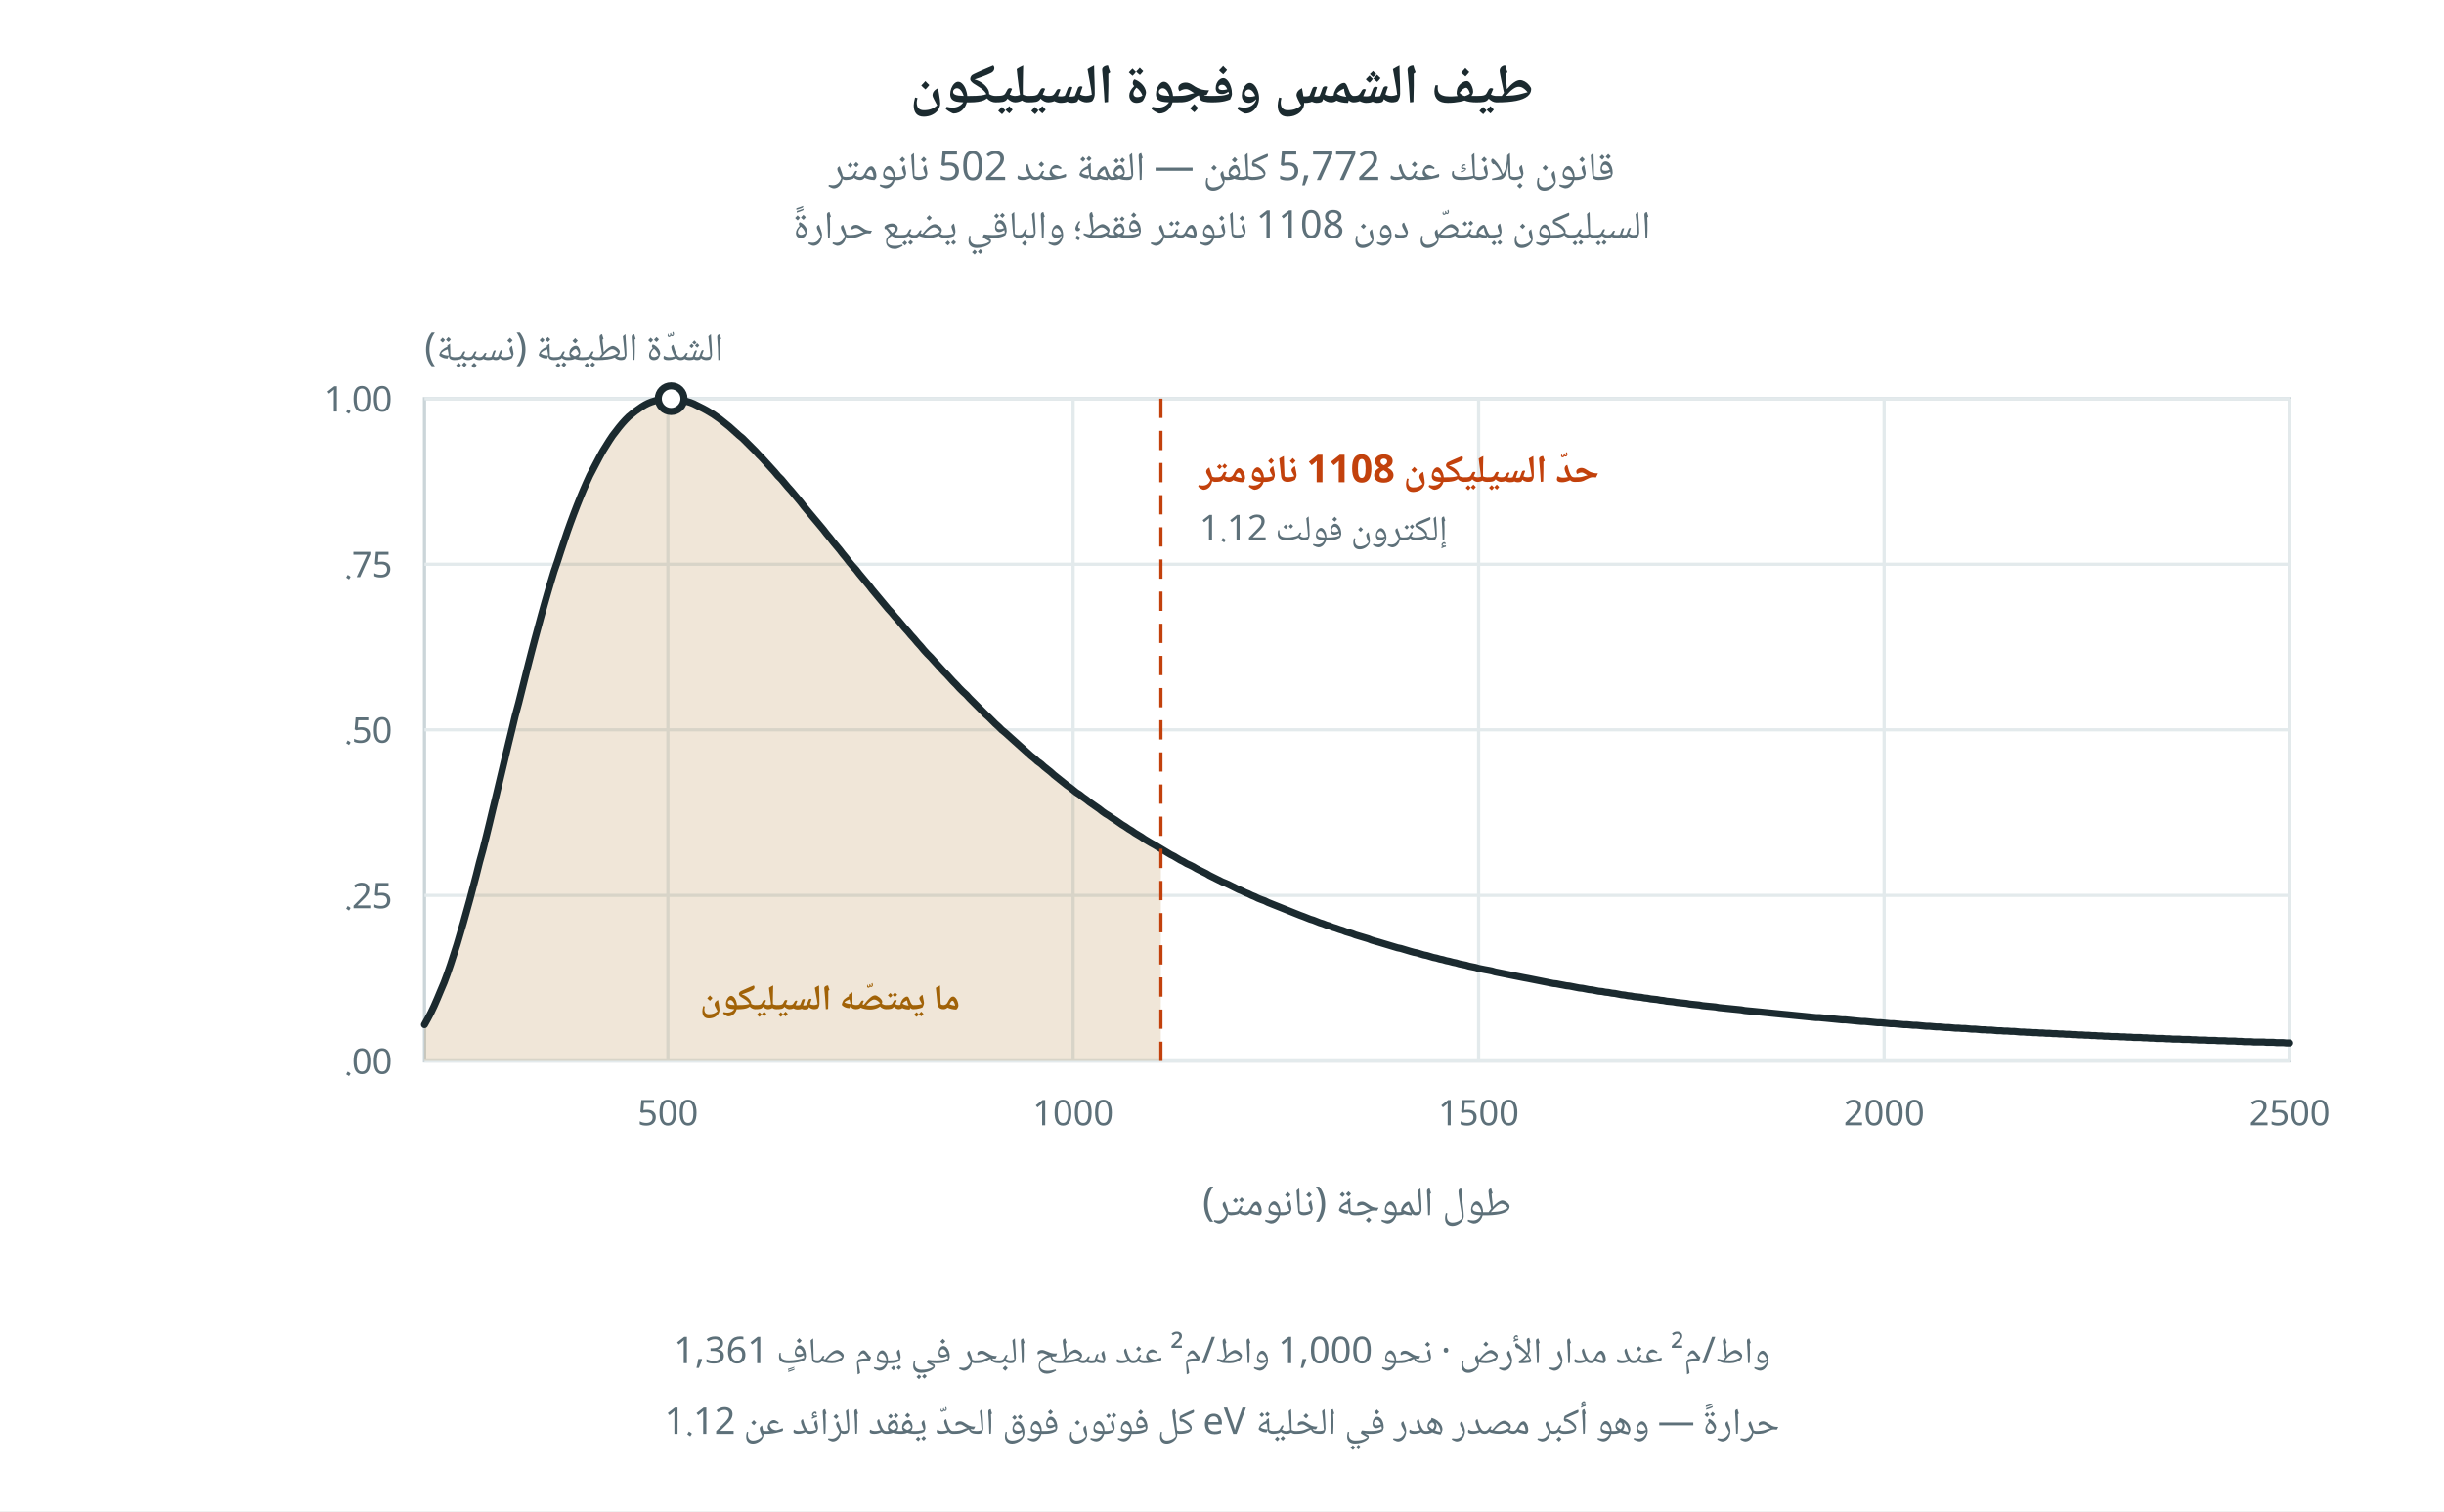
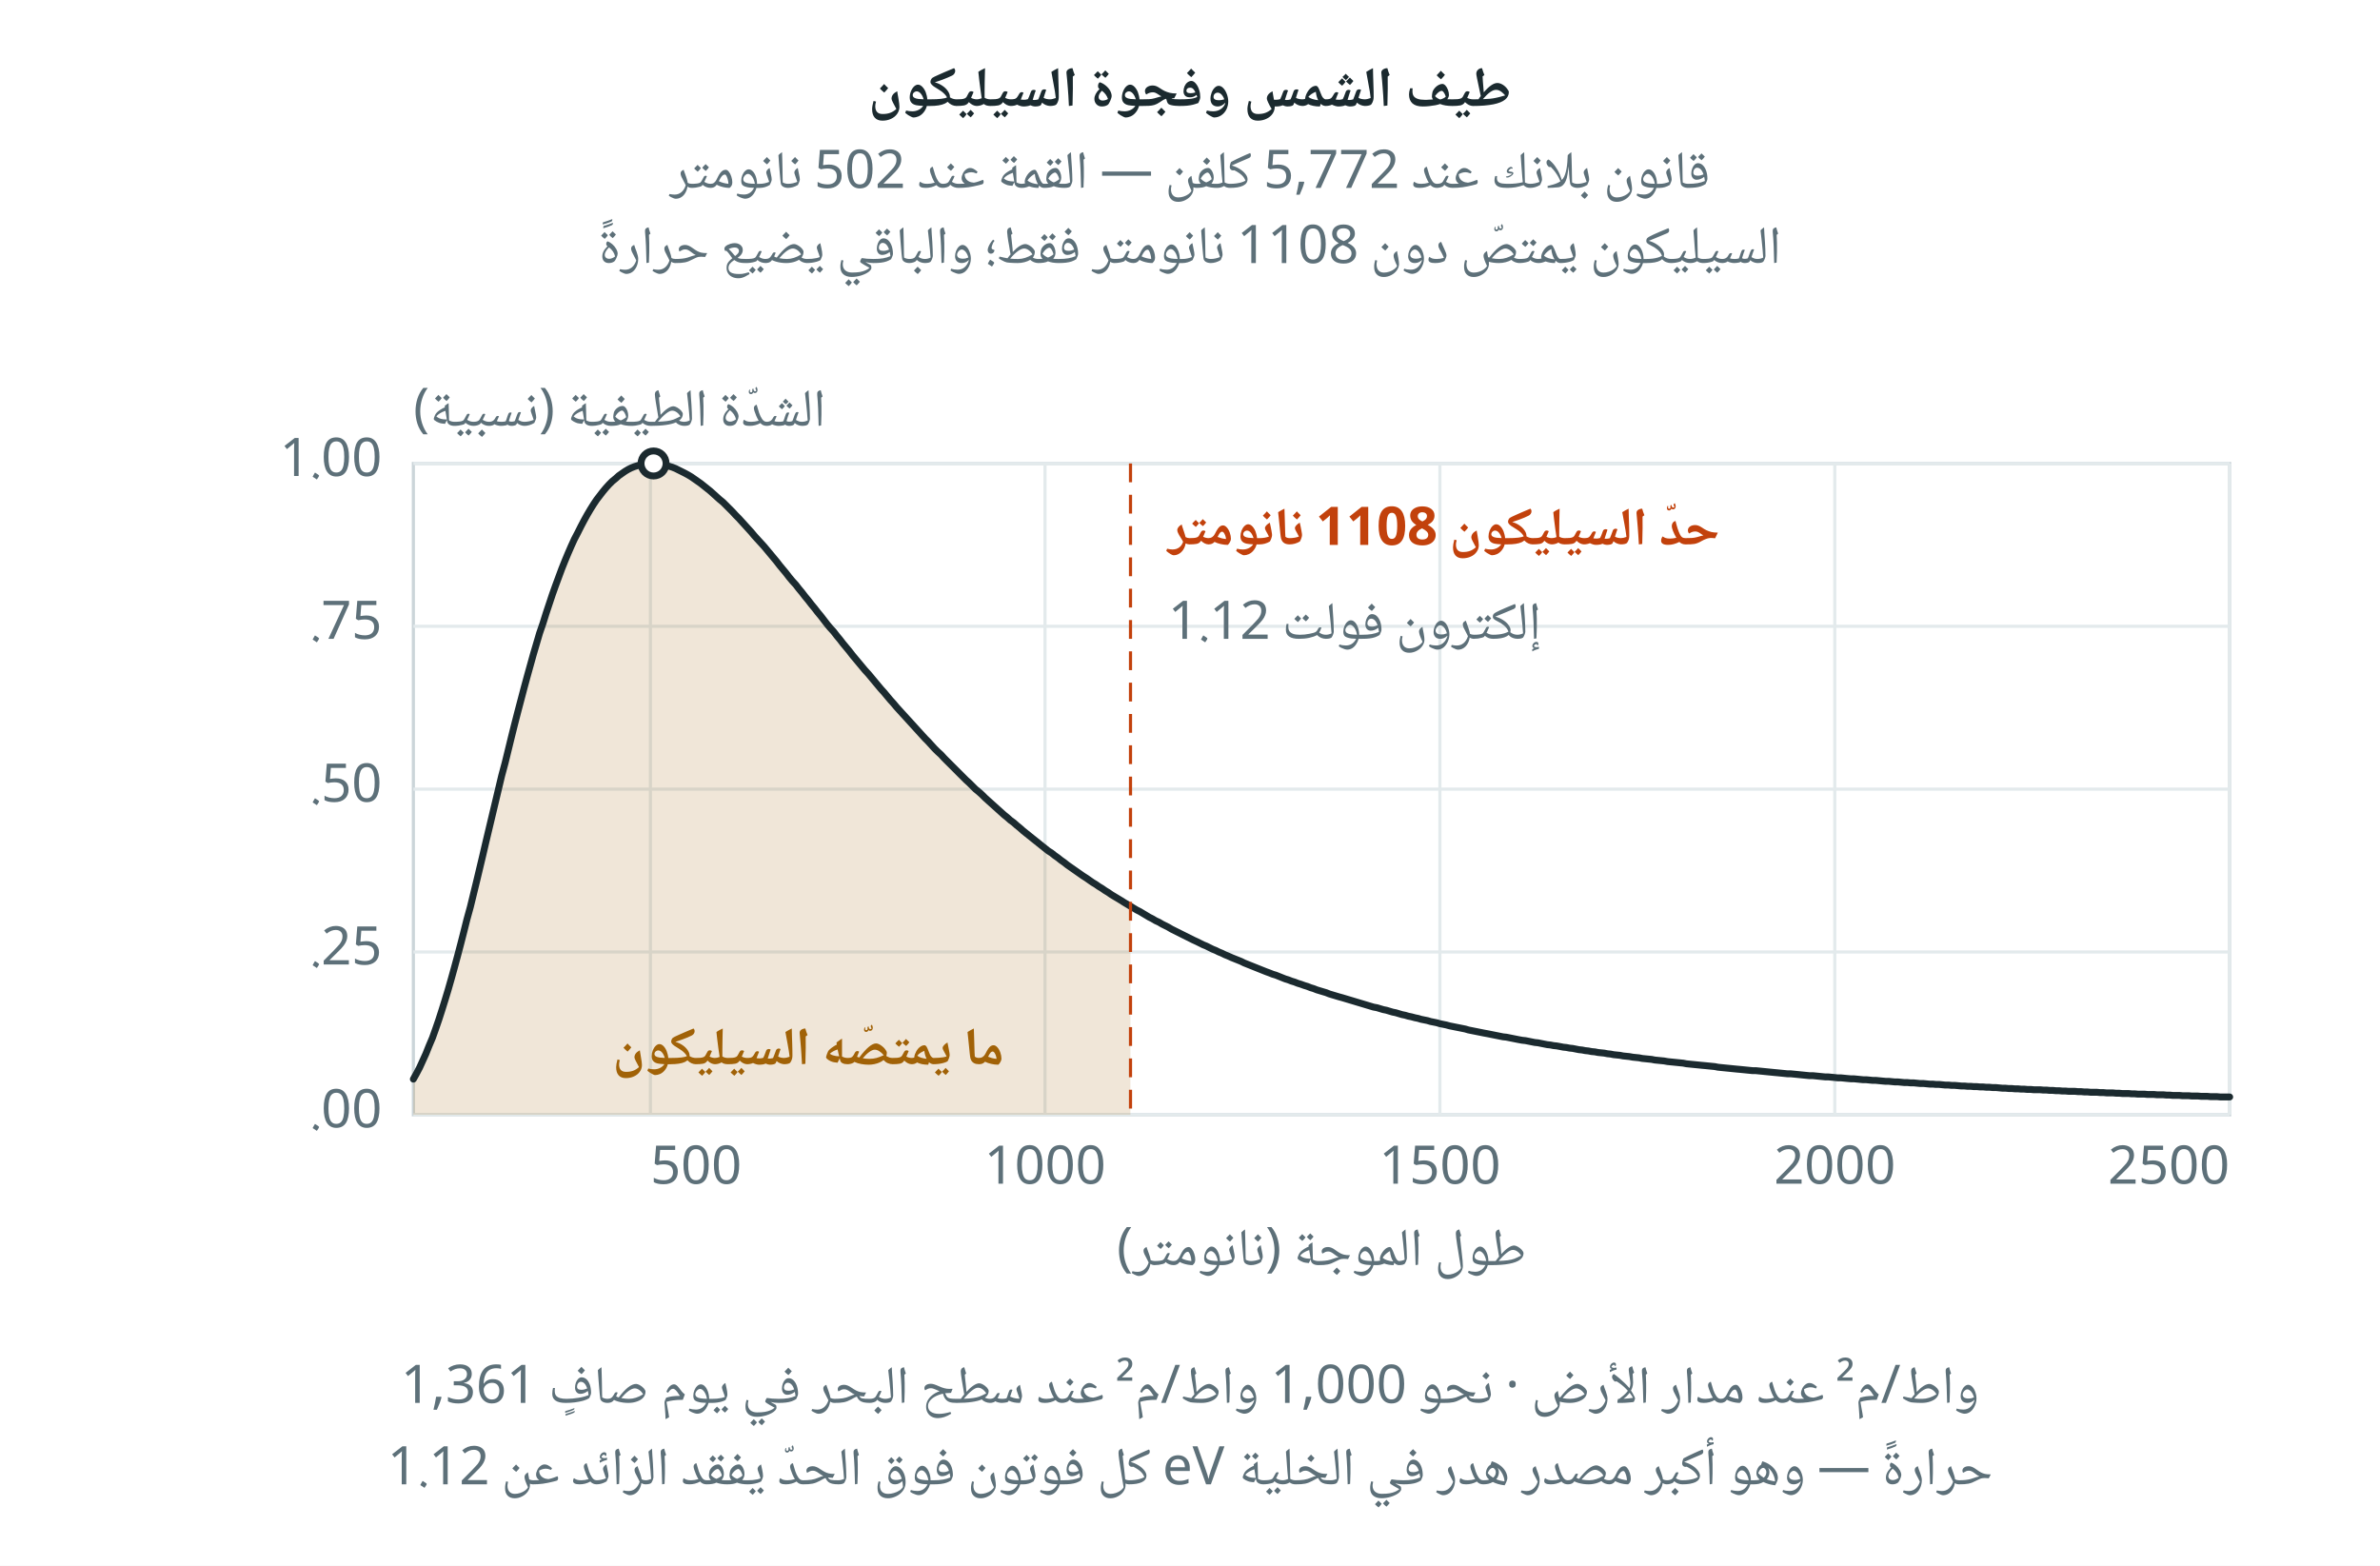
- <svg xmlns="http://www.w3.org/2000/svg" width="760" height="470" viewBox="0 0 760 470" role="img" aria-labelledby="t">
-   <rect width="760" height="470" fill="#ffffff" />
+ <svg xmlns="http://www.w3.org/2000/svg" width="760" height="500" viewBox="0 0 760 500" role="img" aria-labelledby="t">
+   <rect width="760" height="500" fill="#ffffff" />
  <g font-family="'Segoe UI', 'Noto Naskh Arabic', system-ui, sans-serif">
-     <text x="380" y="32" font-size="17" font-weight="700" fill="#1b2a2f" text-anchor="middle">طيف الشمس وفجوة السيليكون</text>
-     <text x="380" y="56" font-size="12.5" fill="#5d7079" text-anchor="middle">قانون بلانك عند 5,772 كلفن — القمة عند 502 نانومتر</text>
-     <text x="380" y="74" font-size="12" fill="#5d7079" text-anchor="middle">السيليكون يمتصّ دون 1108 نانومتر فقط؛ والباقي يضيع حرارةً</text>
-     <rect x="132" y="124" width="580" height="206" fill="#ffffff" stroke="#cbd5d9" stroke-width="1" />
-     <line x1="132.0" y1="330.0" x2="712.0" y2="330.0" stroke="#e3eaec" stroke-width="1" />
-     <text x="122.0" y="334.0" font-size="11" font-weight="400" fill="#5d7079" text-anchor="end">.00</text>
-     <line x1="132.0" y1="278.5" x2="712.0" y2="278.5" stroke="#e3eaec" stroke-width="1" />
-     <text x="122.0" y="282.5" font-size="11" font-weight="400" fill="#5d7079" text-anchor="end">.25</text>
-     <line x1="132.0" y1="227.0" x2="712.0" y2="227.0" stroke="#e3eaec" stroke-width="1" />
-     <text x="122.0" y="231.0" font-size="11" font-weight="400" fill="#5d7079" text-anchor="end">.50</text>
-     <line x1="132.0" y1="175.5" x2="712.0" y2="175.5" stroke="#e3eaec" stroke-width="1" />
-     <text x="122.0" y="179.5" font-size="11" font-weight="400" fill="#5d7079" text-anchor="end">.75</text>
-     <line x1="132.0" y1="124.0" x2="712.0" y2="124.0" stroke="#e3eaec" stroke-width="1" />
-     <text x="122.0" y="128.0" font-size="11" font-weight="400" fill="#5d7079" text-anchor="end">1.00</text>
-     <line x1="207.7" y1="124.0" x2="207.7" y2="330.0" stroke="#e3eaec" stroke-width="1" />
-     <text x="207.7" y="350.0" font-size="11" font-weight="400" fill="#5d7079" text-anchor="middle">500</text>
-     <line x1="333.7" y1="124.0" x2="333.7" y2="330.0" stroke="#e3eaec" stroke-width="1" />
-     <text x="333.7" y="350.0" font-size="11" font-weight="400" fill="#5d7079" text-anchor="middle">1000</text>
-     <line x1="459.8" y1="124.0" x2="459.8" y2="330.0" stroke="#e3eaec" stroke-width="1" />
-     <text x="459.8" y="350.0" font-size="11" font-weight="400" fill="#5d7079" text-anchor="middle">1500</text>
-     <line x1="585.9" y1="124.0" x2="585.9" y2="330.0" stroke="#e3eaec" stroke-width="1" />
-     <text x="585.9" y="350.0" font-size="11" font-weight="400" fill="#5d7079" text-anchor="middle">2000</text>
-     <line x1="712.0" y1="124.0" x2="712.0" y2="330.0" stroke="#e3eaec" stroke-width="1" />
-     <text x="712.0" y="350.0" font-size="11" font-weight="400" fill="#5d7079" text-anchor="middle">2500</text>
-     <text x="132.0" y="112.0" font-size="12" font-weight="400" fill="#5d7079" text-anchor="start">الشدّة الطيفية (نسبية)</text>
-     <text x="422.0" y="378.0" font-size="12.5" font-weight="400" fill="#5d7079" text-anchor="middle">طول الموجة (نانومتر)</text>
-     <path d="M 132 330 L 132.0 318.7 L 133.0 316.9 L 134.0 315.0 L 135.0 312.9 L 136.0 310.6 L 137.0 308.2 L 138.1 305.6 L 139.1 302.9 L 140.1 300.0 L 141.1 296.9 L 142.1 293.8 L 143.1 290.4 L 144.1 287.0 L 145.1 283.4 L 146.1 279.8 L 147.1 276.0 L 148.1 272.2 L 149.1 268.2 L 150.2 264.2 L 151.2 260.2 L 152.2 256.1 L 153.2 251.9 L 154.2 247.8 L 155.2 243.6 L 156.2 239.4 L 157.2 235.2 L 158.2 231.0 L 159.2 226.9 L 160.2 222.7 L 161.3 218.6 L 162.3 214.6 L 163.3 210.6 L 164.3 206.6 L 165.3 202.7 L 166.3 198.9 L 167.3 195.2 L 168.3 191.5 L 169.3 187.9 L 170.3 184.4 L 171.3 181.0 L 172.3 177.7 L 173.4 174.5 L 174.4 171.4 L 175.4 168.4 L 176.4 165.4 L 177.4 162.6 L 178.4 159.9 L 179.4 157.3 L 180.4 154.8 L 181.4 152.4 L 182.4 150.1 L 183.4 147.9 L 184.5 145.8 L 185.5 143.9 L 186.5 142.0 L 187.5 140.2 L 188.5 138.6 L 189.5 137.0 L 190.5 135.5 L 191.5 134.2 L 192.5 132.9 L 193.5 131.7 L 194.5 130.6 L 195.5 129.6 L 196.6 128.7 L 197.6 127.9 L 198.6 127.2 L 199.6 126.5 L 200.6 125.9 L 201.6 125.4 L 202.6 125.0 L 203.6 124.7 L 204.6 124.4 L 205.6 124.2 L 206.6 124.1 L 207.7 124.0 L 208.7 124.0 L 209.7 124.1 L 210.7 124.2 L 211.7 124.4 L 212.7 124.6 L 213.7 124.9 L 214.7 125.2 L 215.7 125.6 L 216.7 126.1 L 217.7 126.6 L 218.7 127.1 L 219.8 127.7 L 220.8 128.3 L 221.8 128.9 L 222.8 129.6 L 223.8 130.3 L 224.8 131.1 L 225.8 131.9 L 226.8 132.7 L 227.8 133.6 L 228.8 134.5 L 229.8 135.4 L 230.9 136.3 L 231.9 137.3 L 232.9 138.3 L 233.9 139.3 L 234.9 140.3 L 235.9 141.4 L 236.9 142.4 L 237.9 143.5 L 238.9 144.6 L 239.9 145.7 L 240.9 146.8 L 241.9 148.0 L 243.0 149.1 L 244.0 150.3 L 245.0 151.5 L 246.0 152.6 L 247.0 153.8 L 248.0 155.0 L 249.0 156.2 L 250.0 157.5 L 251.0 158.7 L 252.0 159.9 L 253.0 161.1 L 254.1 162.4 L 255.1 163.6 L 256.1 164.8 L 257.1 166.1 L 258.1 167.3 L 259.1 168.6 L 260.1 169.8 L 261.1 171.0 L 262.1 172.3 L 263.1 173.5 L 264.1 174.8 L 265.1 176.0 L 266.2 177.2 L 267.2 178.5 L 268.2 179.7 L 269.2 180.9 L 270.2 182.1 L 271.2 183.4 L 272.2 184.6 L 273.2 185.8 L 274.2 187.0 L 275.2 188.2 L 276.2 189.4 L 277.3 190.6 L 278.3 191.8 L 279.3 192.9 L 280.3 194.1 L 281.3 195.3 L 282.3 196.4 L 283.3 197.6 L 284.3 198.7 L 285.3 199.9 L 286.3 201.0 L 287.3 202.2 L 288.3 203.3 L 289.4 204.4 L 290.4 205.5 L 291.4 206.6 L 292.4 207.7 L 293.4 208.8 L 294.4 209.8 L 295.4 210.9 L 296.4 212.0 L 297.4 213.0 L 298.4 214.1 L 299.4 215.1 L 300.5 216.1 L 301.5 217.2 L 302.5 218.2 L 303.5 219.2 L 304.5 220.2 L 305.5 221.2 L 306.5 222.2 L 307.5 223.1 L 308.5 224.1 L 309.5 225.1 L 310.5 226.0 L 311.5 227.0 L 312.6 227.9 L 313.6 228.8 L 314.6 229.7 L 315.6 230.6 L 316.6 231.5 L 317.6 232.4 L 318.6 233.3 L 319.6 234.2 L 320.6 235.1 L 321.6 235.9 L 322.6 236.8 L 323.7 237.6 L 324.7 238.5 L 325.7 239.3 L 326.7 240.1 L 327.7 241.0 L 328.7 241.8 L 329.7 242.6 L 330.7 243.4 L 331.7 244.2 L 332.7 244.9 L 333.7 245.7 L 334.7 246.5 L 335.8 247.2 L 336.8 248.0 L 337.8 248.7 L 338.8 249.5 L 339.8 250.2 L 340.8 250.9 L 341.8 251.6 L 342.8 252.4 L 343.8 253.1 L 344.8 253.7 L 345.8 254.4 L 346.9 255.1 L 347.9 255.8 L 348.9 256.5 L 349.9 257.1 L 350.9 257.8 L 351.9 258.4 L 352.9 259.1 L 353.9 259.7 L 354.9 260.3 L 355.9 261.0 L 356.9 261.6 L 357.9 262.2 L 359.0 262.8 L 360.0 263.4 L 361.0 264.0 L 360.974 330 Z" fill="#a16207" fill-opacity="0.16" stroke="none" />
-     <path d="M 132.0 318.7 L 133.0 316.9 L 134.0 315.0 L 135.0 312.9 L 136.0 310.6 L 137.0 308.2 L 138.1 305.6 L 139.1 302.9 L 140.1 300.0 L 141.1 296.9 L 142.1 293.8 L 143.1 290.4 L 144.1 287.0 L 145.1 283.4 L 146.1 279.8 L 147.1 276.0 L 148.1 272.2 L 149.1 268.2 L 150.2 264.2 L 151.2 260.2 L 152.2 256.1 L 153.2 251.9 L 154.2 247.8 L 155.2 243.6 L 156.2 239.4 L 157.2 235.2 L 158.2 231.0 L 159.2 226.9 L 160.2 222.7 L 161.3 218.6 L 162.3 214.6 L 163.3 210.6 L 164.3 206.6 L 165.3 202.7 L 166.3 198.9 L 167.3 195.2 L 168.3 191.5 L 169.3 187.9 L 170.3 184.4 L 171.3 181.0 L 172.3 177.7 L 173.4 174.5 L 174.4 171.4 L 175.4 168.4 L 176.4 165.4 L 177.4 162.6 L 178.4 159.9 L 179.4 157.3 L 180.4 154.8 L 181.4 152.4 L 182.4 150.1 L 183.4 147.9 L 184.5 145.8 L 185.5 143.9 L 186.5 142.0 L 187.5 140.2 L 188.5 138.6 L 189.5 137.0 L 190.5 135.5 L 191.5 134.2 L 192.5 132.9 L 193.5 131.7 L 194.5 130.6 L 195.5 129.6 L 196.6 128.7 L 197.6 127.9 L 198.6 127.2 L 199.6 126.5 L 200.6 125.9 L 201.6 125.4 L 202.6 125.0 L 203.6 124.7 L 204.6 124.4 L 205.6 124.2 L 206.6 124.1 L 207.7 124.0 L 208.7 124.0 L 209.7 124.1 L 210.7 124.2 L 211.7 124.4 L 212.7 124.6 L 213.7 124.9 L 214.7 125.2 L 215.7 125.6 L 216.7 126.1 L 217.7 126.6 L 218.7 127.1 L 219.8 127.7 L 220.8 128.3 L 221.8 128.9 L 222.8 129.6 L 223.8 130.3 L 224.8 131.1 L 225.8 131.9 L 226.8 132.7 L 227.8 133.6 L 228.8 134.5 L 229.8 135.4 L 230.9 136.3 L 231.9 137.3 L 232.9 138.3 L 233.9 139.3 L 234.9 140.3 L 235.9 141.4 L 236.9 142.4 L 237.9 143.5 L 238.9 144.6 L 239.9 145.7 L 240.9 146.8 L 241.9 148.0 L 243.0 149.1 L 244.0 150.3 L 245.0 151.5 L 246.0 152.6 L 247.0 153.8 L 248.0 155.0 L 249.0 156.2 L 250.0 157.5 L 251.0 158.7 L 252.0 159.9 L 253.0 161.1 L 254.1 162.4 L 255.1 163.6 L 256.1 164.8 L 257.1 166.1 L 258.1 167.3 L 259.1 168.6 L 260.1 169.8 L 261.1 171.0 L 262.1 172.3 L 263.1 173.5 L 264.1 174.8 L 265.1 176.0 L 266.2 177.2 L 267.2 178.5 L 268.2 179.7 L 269.2 180.9 L 270.2 182.1 L 271.2 183.4 L 272.2 184.6 L 273.2 185.8 L 274.2 187.0 L 275.2 188.2 L 276.2 189.4 L 277.3 190.6 L 278.3 191.8 L 279.3 192.9 L 280.3 194.1 L 281.3 195.3 L 282.3 196.4 L 283.3 197.6 L 284.3 198.7 L 285.3 199.9 L 286.3 201.0 L 287.3 202.2 L 288.3 203.3 L 289.4 204.4 L 290.4 205.5 L 291.4 206.6 L 292.4 207.7 L 293.4 208.8 L 294.4 209.8 L 295.4 210.9 L 296.4 212.0 L 297.4 213.0 L 298.4 214.1 L 299.4 215.1 L 300.5 216.1 L 301.5 217.2 L 302.5 218.2 L 303.5 219.2 L 304.5 220.2 L 305.5 221.2 L 306.5 222.2 L 307.5 223.1 L 308.5 224.1 L 309.5 225.1 L 310.5 226.0 L 311.5 227.0 L 312.6 227.9 L 313.6 228.8 L 314.6 229.7 L 315.6 230.6 L 316.6 231.5 L 317.6 232.4 L 318.6 233.3 L 319.6 234.2 L 320.6 235.1 L 321.6 235.9 L 322.6 236.8 L 323.7 237.6 L 324.7 238.5 L 325.7 239.3 L 326.7 240.1 L 327.7 241.0 L 328.7 241.8 L 329.7 242.6 L 330.7 243.4 L 331.7 244.2 L 332.7 244.9 L 333.7 245.7 L 334.7 246.5 L 335.8 247.2 L 336.8 248.0 L 337.8 248.7 L 338.8 249.5 L 339.8 250.2 L 340.8 250.9 L 341.8 251.6 L 342.8 252.4 L 343.8 253.1 L 344.8 253.7 L 345.8 254.4 L 346.9 255.1 L 347.9 255.8 L 348.9 256.5 L 349.9 257.1 L 350.9 257.8 L 351.9 258.4 L 352.9 259.1 L 353.9 259.7 L 354.9 260.3 L 355.9 261.0 L 356.9 261.6 L 357.9 262.2 L 359.0 262.8 L 360.0 263.4 L 361.0 264.0 L 362.0 264.6 L 363.0 265.2 L 364.0 265.8 L 365.0 266.3 L 366.0 266.9 L 367.0 267.5 L 368.0 268.0 L 369.0 268.6 L 370.1 269.1 L 371.1 269.6 L 372.1 270.2 L 373.1 270.7 L 374.1 271.2 L 375.1 271.7 L 376.1 272.3 L 377.1 272.8 L 378.1 273.3 L 379.1 273.8 L 380.1 274.3 L 381.1 274.7 L 382.2 275.2 L 383.2 275.7 L 384.2 276.2 L 385.2 276.7 L 386.2 277.1 L 387.2 277.6 L 388.2 278.0 L 389.2 278.5 L 390.2 278.9 L 391.2 279.4 L 392.2 279.8 L 393.3 280.2 L 394.3 280.7 L 395.3 281.1 L 396.3 281.5 L 397.3 281.9 L 398.3 282.3 L 399.3 282.7 L 400.3 283.1 L 401.3 283.5 L 402.3 283.9 L 403.3 284.3 L 404.3 284.7 L 405.4 285.1 L 406.4 285.5 L 407.4 285.9 L 408.4 286.2 L 409.4 286.6 L 410.4 287.0 L 411.4 287.3 L 412.4 287.7 L 413.4 288.0 L 414.4 288.4 L 415.4 288.7 L 416.5 289.1 L 417.5 289.4 L 418.5 289.8 L 419.5 290.1 L 420.5 290.4 L 421.5 290.8 L 422.5 291.1 L 423.5 291.4 L 424.5 291.7 L 425.5 292.0 L 426.5 292.4 L 427.5 292.7 L 428.6 293.0 L 429.6 293.3 L 430.6 293.6 L 431.6 293.9 L 432.6 294.2 L 433.6 294.5 L 434.6 294.8 L 435.6 295.0 L 436.6 295.3 L 437.6 295.6 L 438.6 295.9 L 439.7 296.2 L 440.7 296.4 L 441.7 296.7 L 442.7 297.0 L 443.7 297.2 L 444.7 297.5 L 445.7 297.8 L 446.7 298.0 L 447.7 298.3 L 448.7 298.5 L 449.7 298.8 L 450.7 299.0 L 451.8 299.3 L 452.8 299.5 L 453.8 299.8 L 454.8 300.0 L 455.8 300.2 L 456.8 300.5 L 457.8 300.7 L 458.8 300.9 L 459.8 301.2 L 460.8 301.4 L 461.8 301.6 L 462.9 301.8 L 463.9 302.0 L 464.9 302.3 L 465.9 302.5 L 466.9 302.7 L 467.9 302.9 L 468.9 303.1 L 469.9 303.3 L 470.9 303.5 L 471.9 303.7 L 472.9 303.9 L 473.9 304.1 L 475.0 304.3 L 476.0 304.5 L 477.0 304.7 L 478.0 304.9 L 479.0 305.1 L 480.0 305.3 L 481.0 305.5 L 482.0 305.7 L 483.0 305.9 L 484.0 306.0 L 485.0 306.2 L 486.1 306.4 L 487.1 306.6 L 488.1 306.7 L 489.1 306.9 L 490.1 307.1 L 491.1 307.3 L 492.1 307.4 L 493.1 307.6 L 494.1 307.8 L 495.1 307.9 L 496.1 308.1 L 497.1 308.3 L 498.2 308.4 L 499.2 308.6 L 500.2 308.7 L 501.2 308.9 L 502.2 309.0 L 503.2 309.2 L 504.2 309.4 L 505.2 309.5 L 506.2 309.7 L 507.2 309.8 L 508.2 310.0 L 509.3 310.1 L 510.3 310.2 L 511.3 310.4 L 512.3 310.5 L 513.3 310.7 L 514.3 310.8 L 515.3 310.9 L 516.3 311.1 L 517.3 311.2 L 518.3 311.4 L 519.3 311.5 L 520.3 311.6 L 521.4 311.8 L 522.4 311.9 L 523.4 312.0 L 524.4 312.1 L 525.4 312.3 L 526.4 312.4 L 527.4 312.5 L 528.4 312.6 L 529.4 312.8 L 530.4 312.9 L 531.4 313.0 L 532.5 313.1 L 533.5 313.2 L 534.5 313.4 L 535.5 313.5 L 536.5 313.6 L 537.5 313.7 L 538.5 313.8 L 539.5 313.9 L 540.5 314.0 L 541.5 314.1 L 542.5 314.3 L 543.5 314.4 L 544.6 314.5 L 545.6 314.6 L 546.6 314.7 L 547.6 314.8 L 548.6 314.9 L 549.6 315.0 L 550.6 315.1 L 551.6 315.2 L 552.6 315.3 L 553.6 315.4 L 554.6 315.5 L 555.7 315.6 L 556.7 315.7 L 557.7 315.8 L 558.7 315.9 L 559.7 316.0 L 560.7 316.1 L 561.7 316.2 L 562.7 316.3 L 563.7 316.4 L 564.7 316.5 L 565.7 316.5 L 566.7 316.6 L 567.8 316.7 L 568.8 316.8 L 569.8 316.9 L 570.8 317.0 L 571.8 317.1 L 572.8 317.2 L 573.8 317.2 L 574.8 317.3 L 575.8 317.4 L 576.8 317.5 L 577.8 317.6 L 578.9 317.7 L 579.9 317.7 L 580.9 317.8 L 581.9 317.9 L 582.9 318.0 L 583.9 318.1 L 584.9 318.1 L 585.9 318.2 L 586.9 318.3 L 587.9 318.4 L 588.9 318.4 L 589.9 318.5 L 591.0 318.6 L 592.0 318.7 L 593.0 318.7 L 594.0 318.8 L 595.0 318.9 L 596.0 318.9 L 597.0 319.0 L 598.0 319.1 L 599.0 319.2 L 600.0 319.2 L 601.0 319.3 L 602.1 319.4 L 603.1 319.4 L 604.1 319.5 L 605.1 319.6 L 606.1 319.6 L 607.1 319.7 L 608.1 319.8 L 609.1 319.8 L 610.1 319.9 L 611.1 319.9 L 612.1 320.0 L 613.1 320.1 L 614.2 320.1 L 615.2 320.2 L 616.2 320.3 L 617.2 320.3 L 618.2 320.4 L 619.2 320.4 L 620.2 320.5 L 621.2 320.6 L 622.2 320.6 L 623.2 320.7 L 624.2 320.7 L 625.3 320.8 L 626.3 320.8 L 627.3 320.9 L 628.3 321.0 L 629.3 321.0 L 630.3 321.1 L 631.3 321.1 L 632.3 321.2 L 633.3 321.2 L 634.3 321.3 L 635.3 321.3 L 636.3 321.4 L 637.4 321.4 L 638.4 321.5 L 639.4 321.5 L 640.4 321.6 L 641.4 321.6 L 642.4 321.7 L 643.4 321.7 L 644.4 321.8 L 645.4 321.8 L 646.4 321.9 L 647.4 321.9 L 648.5 322.0 L 649.5 322.0 L 650.5 322.1 L 651.5 322.1 L 652.5 322.2 L 653.5 322.2 L 654.5 322.3 L 655.5 322.3 L 656.5 322.4 L 657.5 322.4 L 658.5 322.4 L 659.5 322.5 L 660.6 322.5 L 661.6 322.6 L 662.6 322.6 L 663.6 322.7 L 664.6 322.7 L 665.6 322.7 L 666.6 322.8 L 667.6 322.8 L 668.6 322.9 L 669.6 322.9 L 670.6 323.0 L 671.7 323.0 L 672.7 323.0 L 673.7 323.1 L 674.7 323.1 L 675.7 323.2 L 676.7 323.2 L 677.7 323.2 L 678.7 323.3 L 679.7 323.3 L 680.7 323.3 L 681.7 323.4 L 682.7 323.4 L 683.8 323.5 L 684.8 323.5 L 685.8 323.5 L 686.8 323.6 L 687.8 323.6 L 688.8 323.6 L 689.8 323.7 L 690.8 323.7 L 691.8 323.7 L 692.8 323.8 L 693.8 323.8 L 694.9 323.8 L 695.9 323.9 L 696.9 323.9 L 697.9 324.0 L 698.9 324.0 L 699.9 324.0 L 700.9 324.1 L 701.9 324.1 L 702.9 324.1 L 703.9 324.1 L 704.9 324.2 L 705.9 324.2 L 707.0 324.2 L 708.0 324.3 L 709.0 324.3 L 710.0 324.3 L 711.0 324.4 L 712.0 324.4" fill="none" stroke="#1b2a2f" stroke-width="2.2" stroke-linejoin="round" stroke-linecap="round" />
-     <line x1="361.0" y1="124.0" x2="361.0" y2="330.0" stroke="#c2410c" stroke-width="1" stroke-dasharray="6 4" />
-     <text x="373.0" y="150.0" font-size="12" font-weight="600" fill="#c2410c" text-anchor="start">حدّ السيليكون 1108 نانومتر</text>
-     <text x="373.0" y="168.0" font-size="11" font-weight="400" fill="#5d7079" text-anchor="start">1.12 إلكترون فولت</text>
-     <circle cx="208.7" cy="124.0" r="4" fill="#ffffff" stroke="#1b2a2f" stroke-width="2.2" />
-     <text x="258.1" y="314.0" font-size="11" font-weight="600" fill="#a16207" text-anchor="middle">ما يمتصّه السيليكون</text>
-     <text x="380.0" y="424.0" font-size="11.5" font-weight="400" fill="#5d7079" text-anchor="middle">1,361 واط/م² عند مدار الأرض · نحو 1,000 واط/م² عند سطح البحر في يوم صافٍ</text>
-     <text x="380.0" y="446.0" font-size="11.5" font-weight="400" fill="#5d7079" text-anchor="middle">كل فوتون فوق الحدّ يفقد الزائد عن 1.12 eV حرارةً — وهو أكبر مصدر هدر في الخلية</text>
+     <text x="380" y="34" font-size="18" font-weight="700" fill="#1b2a2f" text-anchor="middle">طيف الشمس وفجوة السيليكون</text>
+     <text x="380" y="60" font-size="17" fill="#5d7079" text-anchor="middle">قانون بلانك عند 5,772 كلفن — القمة عند 502 نانومتر</text>
+     <text x="380" y="84" font-size="17" fill="#5d7079" text-anchor="middle">السيليكون يمتصّ دون 1108 نانومتر فقط؛ والباقي يضيع حرارةً</text>
+     <rect x="132" y="148" width="580" height="208" fill="#ffffff" stroke="#cbd5d9" stroke-width="1" />
+     <line x1="132.0" y1="356.0" x2="712.0" y2="356.0" stroke="#e3eaec" stroke-width="1" />
+     <text x="122.0" y="360.0" font-size="17" font-weight="400" fill="#5d7079" text-anchor="end">.00</text>
+     <line x1="132.0" y1="304.0" x2="712.0" y2="304.0" stroke="#e3eaec" stroke-width="1" />
+     <text x="122.0" y="308.0" font-size="17" font-weight="400" fill="#5d7079" text-anchor="end">.25</text>
+     <line x1="132.0" y1="252.0" x2="712.0" y2="252.0" stroke="#e3eaec" stroke-width="1" />
+     <text x="122.0" y="256.0" font-size="17" font-weight="400" fill="#5d7079" text-anchor="end">.50</text>
+     <line x1="132.0" y1="200.0" x2="712.0" y2="200.0" stroke="#e3eaec" stroke-width="1" />
+     <text x="122.0" y="204.0" font-size="17" font-weight="400" fill="#5d7079" text-anchor="end">.75</text>
+     <line x1="132.0" y1="148.0" x2="712.0" y2="148.0" stroke="#e3eaec" stroke-width="1" />
+     <text x="122.0" y="152.0" font-size="17" font-weight="400" fill="#5d7079" text-anchor="end">1.00</text>
+     <line x1="207.7" y1="148.0" x2="207.7" y2="356.0" stroke="#e3eaec" stroke-width="1" />
+     <text x="207.7" y="378.0" font-size="17" font-weight="400" fill="#5d7079" text-anchor="start">500</text>
+     <line x1="333.7" y1="148.0" x2="333.7" y2="356.0" stroke="#e3eaec" stroke-width="1" />
+     <text x="333.7" y="378.0" font-size="17" font-weight="400" fill="#5d7079" text-anchor="middle">1000</text>
+     <line x1="459.8" y1="148.0" x2="459.8" y2="356.0" stroke="#e3eaec" stroke-width="1" />
+     <text x="459.8" y="378.0" font-size="17" font-weight="400" fill="#5d7079" text-anchor="middle">1500</text>
+     <line x1="585.9" y1="148.0" x2="585.9" y2="356.0" stroke="#e3eaec" stroke-width="1" />
+     <text x="585.9" y="378.0" font-size="17" font-weight="400" fill="#5d7079" text-anchor="middle">2000</text>
+     <line x1="712.0" y1="148.0" x2="712.0" y2="356.0" stroke="#e3eaec" stroke-width="1" />
+     <text x="712.0" y="378.0" font-size="17" font-weight="400" fill="#5d7079" text-anchor="end">2500</text>
+     <text x="132.0" y="136.0" font-size="17" font-weight="400" fill="#5d7079" text-anchor="start">الشدّة الطيفية (نسبية)</text>
+     <text x="422.0" y="404.0" font-size="17" font-weight="400" fill="#5d7079" text-anchor="middle">طول الموجة (نانومتر)</text>
+     <path d="M 132 356 L 132.0 344.6 L 133.0 342.8 L 134.0 340.9 L 135.0 338.7 L 136.0 336.5 L 137.0 334.0 L 138.1 331.4 L 139.1 328.6 L 140.1 325.7 L 141.1 322.6 L 142.1 319.4 L 143.1 316.1 L 144.1 312.6 L 145.1 309.0 L 146.1 305.3 L 147.1 301.5 L 148.1 297.6 L 149.1 293.6 L 150.2 289.6 L 151.2 285.5 L 152.2 281.4 L 153.2 277.2 L 154.2 273.0 L 155.2 268.7 L 156.2 264.5 L 157.2 260.3 L 158.2 256.1 L 159.2 251.9 L 160.2 247.7 L 161.3 243.6 L 162.3 239.5 L 163.3 235.4 L 164.3 231.4 L 165.3 227.5 L 166.3 223.7 L 167.3 219.9 L 168.3 216.2 L 169.3 212.6 L 170.3 209.0 L 171.3 205.6 L 172.3 202.2 L 173.4 199.0 L 174.4 195.8 L 175.4 192.8 L 176.4 189.8 L 177.4 187.0 L 178.4 184.3 L 179.4 181.6 L 180.4 179.1 L 181.4 176.7 L 182.4 174.4 L 183.4 172.2 L 184.5 170.1 L 185.5 168.1 L 186.5 166.2 L 187.5 164.4 L 188.5 162.7 L 189.5 161.1 L 190.5 159.6 L 191.5 158.3 L 192.5 157.0 L 193.5 155.8 L 194.5 154.7 L 195.5 153.7 L 196.6 152.8 L 197.6 151.9 L 198.6 151.2 L 199.6 150.5 L 200.6 149.9 L 201.6 149.4 L 202.6 149.0 L 203.6 148.7 L 204.6 148.4 L 205.6 148.2 L 206.6 148.1 L 207.7 148.0 L 208.7 148.0 L 209.7 148.1 L 210.7 148.2 L 211.7 148.4 L 212.7 148.6 L 213.7 148.9 L 214.7 149.2 L 215.7 149.6 L 216.7 150.1 L 217.7 150.6 L 218.7 151.1 L 219.8 151.7 L 220.8 152.3 L 221.8 153.0 L 222.8 153.7 L 223.8 154.4 L 224.8 155.2 L 225.8 156.0 L 226.8 156.8 L 227.8 157.7 L 228.8 158.6 L 229.8 159.5 L 230.9 160.4 L 231.9 161.4 L 232.9 162.4 L 233.9 163.4 L 234.9 164.5 L 235.9 165.5 L 236.9 166.6 L 237.9 167.7 L 238.9 168.8 L 239.9 169.9 L 240.9 171.1 L 241.9 172.2 L 243.0 173.4 L 244.0 174.5 L 245.0 175.7 L 246.0 176.9 L 247.0 178.1 L 248.0 179.3 L 249.0 180.6 L 250.0 181.8 L 251.0 183.0 L 252.0 184.3 L 253.0 185.5 L 254.1 186.7 L 255.1 188.0 L 256.1 189.2 L 257.1 190.5 L 258.1 191.7 L 259.1 193.0 L 260.1 194.2 L 261.1 195.5 L 262.1 196.7 L 263.1 198.0 L 264.1 199.3 L 265.1 200.5 L 266.2 201.7 L 267.2 203.0 L 268.2 204.2 L 269.2 205.5 L 270.2 206.7 L 271.2 207.9 L 272.2 209.2 L 273.2 210.4 L 274.2 211.6 L 275.2 212.8 L 276.2 214.0 L 277.3 215.2 L 278.3 216.4 L 279.3 217.6 L 280.3 218.8 L 281.3 220.0 L 282.3 221.1 L 283.3 222.3 L 284.3 223.5 L 285.3 224.6 L 286.3 225.8 L 287.3 226.9 L 288.3 228.0 L 289.4 229.2 L 290.4 230.3 L 291.4 231.4 L 292.4 232.5 L 293.4 233.6 L 294.4 234.7 L 295.4 235.8 L 296.4 236.8 L 297.4 237.9 L 298.4 239.0 L 299.4 240.0 L 300.5 241.0 L 301.5 242.1 L 302.5 243.1 L 303.5 244.1 L 304.5 245.1 L 305.5 246.1 L 306.5 247.1 L 307.5 248.1 L 308.5 249.1 L 309.5 250.0 L 310.5 251.0 L 311.5 252.0 L 312.6 252.9 L 313.6 253.8 L 314.6 254.8 L 315.6 255.7 L 316.6 256.6 L 317.6 257.5 L 318.6 258.4 L 319.6 259.3 L 320.6 260.2 L 321.6 261.0 L 322.6 261.9 L 323.7 262.7 L 324.7 263.6 L 325.7 264.4 L 326.7 265.3 L 327.7 266.1 L 328.7 266.9 L 329.7 267.7 L 330.7 268.5 L 331.7 269.3 L 332.7 270.1 L 333.7 270.9 L 334.7 271.7 L 335.8 272.4 L 336.8 273.2 L 337.8 273.9 L 338.8 274.7 L 339.8 275.4 L 340.8 276.2 L 341.8 276.9 L 342.8 277.6 L 343.8 278.3 L 344.8 279.0 L 345.8 279.7 L 346.9 280.4 L 347.9 281.1 L 348.9 281.8 L 349.9 282.4 L 350.9 283.1 L 351.9 283.7 L 352.9 284.4 L 353.9 285.0 L 354.9 285.7 L 355.9 286.3 L 356.9 286.9 L 357.9 287.5 L 359.0 288.2 L 360.0 288.8 L 361.0 289.4 L 360.974 356 Z" fill="#a16207" fill-opacity="0.16" stroke="none" />
+     <path d="M 132.0 344.6 L 133.0 342.8 L 134.0 340.9 L 135.0 338.7 L 136.0 336.5 L 137.0 334.0 L 138.1 331.4 L 139.1 328.6 L 140.1 325.7 L 141.1 322.6 L 142.1 319.4 L 143.1 316.1 L 144.1 312.6 L 145.1 309.0 L 146.1 305.3 L 147.1 301.5 L 148.1 297.6 L 149.1 293.6 L 150.2 289.6 L 151.2 285.5 L 152.2 281.4 L 153.2 277.2 L 154.2 273.0 L 155.2 268.7 L 156.2 264.5 L 157.2 260.3 L 158.2 256.1 L 159.2 251.9 L 160.2 247.7 L 161.3 243.6 L 162.3 239.5 L 163.3 235.4 L 164.3 231.4 L 165.3 227.5 L 166.3 223.7 L 167.3 219.9 L 168.3 216.2 L 169.3 212.6 L 170.3 209.0 L 171.3 205.6 L 172.3 202.2 L 173.4 199.0 L 174.4 195.8 L 175.4 192.8 L 176.4 189.8 L 177.4 187.0 L 178.4 184.3 L 179.4 181.6 L 180.4 179.1 L 181.4 176.7 L 182.4 174.4 L 183.4 172.2 L 184.5 170.1 L 185.5 168.1 L 186.5 166.2 L 187.5 164.4 L 188.5 162.7 L 189.5 161.1 L 190.5 159.6 L 191.5 158.3 L 192.5 157.0 L 193.5 155.8 L 194.5 154.7 L 195.5 153.7 L 196.6 152.8 L 197.6 151.9 L 198.6 151.2 L 199.6 150.5 L 200.6 149.9 L 201.6 149.4 L 202.6 149.0 L 203.6 148.7 L 204.6 148.4 L 205.6 148.2 L 206.6 148.1 L 207.7 148.0 L 208.7 148.0 L 209.7 148.1 L 210.7 148.2 L 211.7 148.4 L 212.7 148.6 L 213.7 148.9 L 214.7 149.2 L 215.7 149.6 L 216.7 150.1 L 217.7 150.6 L 218.7 151.1 L 219.8 151.7 L 220.8 152.3 L 221.8 153.0 L 222.8 153.7 L 223.8 154.4 L 224.8 155.2 L 225.8 156.0 L 226.8 156.8 L 227.8 157.7 L 228.8 158.6 L 229.8 159.5 L 230.9 160.4 L 231.9 161.4 L 232.9 162.4 L 233.9 163.4 L 234.9 164.5 L 235.9 165.5 L 236.9 166.6 L 237.9 167.7 L 238.9 168.8 L 239.9 169.9 L 240.9 171.1 L 241.9 172.2 L 243.0 173.4 L 244.0 174.5 L 245.0 175.7 L 246.0 176.9 L 247.0 178.1 L 248.0 179.3 L 249.0 180.6 L 250.0 181.8 L 251.0 183.0 L 252.0 184.3 L 253.0 185.5 L 254.1 186.7 L 255.1 188.0 L 256.1 189.2 L 257.1 190.5 L 258.1 191.7 L 259.1 193.0 L 260.1 194.2 L 261.1 195.5 L 262.1 196.7 L 263.1 198.0 L 264.1 199.3 L 265.1 200.5 L 266.2 201.7 L 267.2 203.0 L 268.2 204.2 L 269.2 205.5 L 270.2 206.7 L 271.2 207.9 L 272.2 209.2 L 273.2 210.4 L 274.2 211.6 L 275.2 212.8 L 276.2 214.0 L 277.3 215.2 L 278.3 216.4 L 279.3 217.6 L 280.3 218.8 L 281.3 220.0 L 282.3 221.1 L 283.3 222.3 L 284.3 223.5 L 285.3 224.6 L 286.3 225.8 L 287.3 226.9 L 288.3 228.0 L 289.4 229.2 L 290.4 230.3 L 291.4 231.4 L 292.4 232.5 L 293.4 233.6 L 294.4 234.7 L 295.4 235.8 L 296.4 236.8 L 297.4 237.9 L 298.4 239.0 L 299.4 240.0 L 300.5 241.0 L 301.5 242.1 L 302.5 243.1 L 303.5 244.1 L 304.5 245.1 L 305.5 246.1 L 306.5 247.1 L 307.5 248.1 L 308.5 249.1 L 309.5 250.0 L 310.5 251.0 L 311.5 252.0 L 312.6 252.9 L 313.6 253.8 L 314.6 254.8 L 315.6 255.7 L 316.6 256.6 L 317.6 257.5 L 318.6 258.4 L 319.6 259.3 L 320.6 260.2 L 321.6 261.0 L 322.6 261.9 L 323.7 262.7 L 324.7 263.6 L 325.7 264.4 L 326.7 265.3 L 327.7 266.1 L 328.7 266.9 L 329.7 267.7 L 330.7 268.5 L 331.7 269.3 L 332.7 270.1 L 333.7 270.9 L 334.7 271.7 L 335.8 272.4 L 336.8 273.2 L 337.8 273.9 L 338.8 274.7 L 339.8 275.4 L 340.8 276.2 L 341.8 276.9 L 342.8 277.6 L 343.8 278.3 L 344.8 279.0 L 345.8 279.7 L 346.9 280.4 L 347.9 281.1 L 348.9 281.8 L 349.9 282.4 L 350.9 283.1 L 351.9 283.7 L 352.9 284.4 L 353.9 285.0 L 354.9 285.7 L 355.9 286.3 L 356.9 286.9 L 357.9 287.5 L 359.0 288.2 L 360.0 288.8 L 361.0 289.4 L 362.0 290.0 L 363.0 290.6 L 364.0 291.1 L 365.0 291.7 L 366.0 292.3 L 367.0 292.9 L 368.0 293.4 L 369.0 294.0 L 370.1 294.5 L 371.1 295.1 L 372.1 295.6 L 373.1 296.1 L 374.1 296.7 L 375.1 297.2 L 376.1 297.7 L 377.1 298.2 L 378.1 298.7 L 379.1 299.2 L 380.1 299.7 L 381.1 300.2 L 382.2 300.7 L 383.2 301.2 L 384.2 301.7 L 385.2 302.1 L 386.2 302.6 L 387.2 303.1 L 388.2 303.5 L 389.2 304.0 L 390.2 304.4 L 391.2 304.9 L 392.2 305.3 L 393.3 305.8 L 394.3 306.2 L 395.3 306.6 L 396.3 307.0 L 397.3 307.5 L 398.3 307.9 L 399.3 308.3 L 400.3 308.7 L 401.3 309.1 L 402.3 309.5 L 403.3 309.9 L 404.3 310.3 L 405.4 310.7 L 406.4 311.1 L 407.4 311.4 L 408.4 311.8 L 409.4 312.2 L 410.4 312.6 L 411.4 312.9 L 412.4 313.3 L 413.4 313.6 L 414.4 314.0 L 415.4 314.3 L 416.5 314.7 L 417.5 315.0 L 418.5 315.4 L 419.5 315.7 L 420.5 316.1 L 421.5 316.4 L 422.5 316.7 L 423.5 317.0 L 424.5 317.4 L 425.5 317.7 L 426.5 318.0 L 427.5 318.3 L 428.6 318.6 L 429.6 318.9 L 430.6 319.2 L 431.6 319.5 L 432.6 319.8 L 433.6 320.1 L 434.6 320.4 L 435.6 320.7 L 436.6 321.0 L 437.6 321.3 L 438.6 321.6 L 439.7 321.8 L 440.7 322.1 L 441.7 322.4 L 442.7 322.6 L 443.7 322.9 L 444.7 323.2 L 445.7 323.4 L 446.7 323.7 L 447.7 324.0 L 448.7 324.2 L 449.7 324.5 L 450.7 324.7 L 451.8 325.0 L 452.8 325.2 L 453.8 325.5 L 454.8 325.7 L 455.8 325.9 L 456.8 326.2 L 457.8 326.4 L 458.8 326.6 L 459.8 326.9 L 460.8 327.1 L 461.8 327.3 L 462.9 327.6 L 463.9 327.8 L 464.9 328.0 L 465.9 328.2 L 466.9 328.4 L 467.9 328.6 L 468.9 328.9 L 469.9 329.1 L 470.9 329.3 L 471.9 329.5 L 472.9 329.7 L 473.9 329.9 L 475.0 330.1 L 476.0 330.3 L 477.0 330.5 L 478.0 330.7 L 479.0 330.9 L 480.0 331.1 L 481.0 331.2 L 482.0 331.4 L 483.0 331.6 L 484.0 331.8 L 485.0 332.0 L 486.1 332.2 L 487.1 332.3 L 488.1 332.5 L 489.1 332.7 L 490.1 332.9 L 491.1 333.0 L 492.1 333.2 L 493.1 333.4 L 494.1 333.6 L 495.1 333.7 L 496.1 333.9 L 497.1 334.0 L 498.2 334.2 L 499.2 334.4 L 500.2 334.5 L 501.2 334.7 L 502.2 334.8 L 503.2 335.0 L 504.2 335.2 L 505.2 335.3 L 506.2 335.5 L 507.2 335.6 L 508.2 335.8 L 509.3 335.9 L 510.3 336.1 L 511.3 336.2 L 512.3 336.3 L 513.3 336.5 L 514.3 336.6 L 515.3 336.8 L 516.3 336.9 L 517.3 337.0 L 518.3 337.2 L 519.3 337.3 L 520.3 337.4 L 521.4 337.6 L 522.4 337.7 L 523.4 337.8 L 524.4 338.0 L 525.4 338.1 L 526.4 338.2 L 527.4 338.3 L 528.4 338.5 L 529.4 338.6 L 530.4 338.7 L 531.4 338.8 L 532.5 339.0 L 533.5 339.1 L 534.5 339.2 L 535.5 339.3 L 536.5 339.4 L 537.5 339.5 L 538.5 339.7 L 539.5 339.8 L 540.5 339.9 L 541.5 340.0 L 542.5 340.1 L 543.5 340.2 L 544.6 340.3 L 545.6 340.4 L 546.6 340.5 L 547.6 340.6 L 548.6 340.8 L 549.6 340.9 L 550.6 341.0 L 551.6 341.1 L 552.6 341.2 L 553.6 341.3 L 554.6 341.4 L 555.7 341.5 L 556.7 341.6 L 557.7 341.7 L 558.7 341.8 L 559.7 341.9 L 560.7 341.9 L 561.7 342.0 L 562.7 342.1 L 563.7 342.2 L 564.7 342.3 L 565.7 342.4 L 566.7 342.5 L 567.8 342.6 L 568.8 342.7 L 569.8 342.8 L 570.8 342.9 L 571.8 342.9 L 572.8 343.0 L 573.8 343.1 L 574.8 343.2 L 575.8 343.3 L 576.8 343.4 L 577.8 343.5 L 578.9 343.5 L 579.9 343.6 L 580.9 343.7 L 581.9 343.8 L 582.9 343.9 L 583.9 343.9 L 584.9 344.0 L 585.9 344.1 L 586.9 344.2 L 587.9 344.2 L 588.9 344.3 L 589.9 344.4 L 591.0 344.5 L 592.0 344.5 L 593.0 344.6 L 594.0 344.7 L 595.0 344.8 L 596.0 344.8 L 597.0 344.9 L 598.0 345.0 L 599.0 345.0 L 600.0 345.1 L 601.0 345.2 L 602.1 345.3 L 603.1 345.3 L 604.1 345.4 L 605.1 345.5 L 606.1 345.5 L 607.1 345.6 L 608.1 345.7 L 609.1 345.7 L 610.1 345.8 L 611.1 345.8 L 612.1 345.9 L 613.1 346.0 L 614.2 346.0 L 615.2 346.1 L 616.2 346.2 L 617.2 346.2 L 618.2 346.3 L 619.2 346.3 L 620.2 346.4 L 621.2 346.5 L 622.2 346.5 L 623.2 346.6 L 624.2 346.6 L 625.3 346.7 L 626.3 346.8 L 627.3 346.8 L 628.3 346.9 L 629.3 346.9 L 630.3 347.0 L 631.3 347.0 L 632.3 347.1 L 633.3 347.1 L 634.3 347.2 L 635.3 347.2 L 636.3 347.3 L 637.4 347.3 L 638.4 347.4 L 639.4 347.5 L 640.4 347.5 L 641.4 347.6 L 642.4 347.6 L 643.4 347.7 L 644.4 347.7 L 645.4 347.8 L 646.4 347.8 L 647.4 347.9 L 648.5 347.9 L 649.5 348.0 L 650.5 348.0 L 651.5 348.0 L 652.5 348.1 L 653.5 348.1 L 654.5 348.2 L 655.5 348.2 L 656.5 348.3 L 657.5 348.3 L 658.5 348.4 L 659.5 348.4 L 660.6 348.5 L 661.6 348.5 L 662.6 348.5 L 663.6 348.6 L 664.6 348.6 L 665.6 348.7 L 666.6 348.7 L 667.6 348.8 L 668.6 348.8 L 669.6 348.8 L 670.6 348.9 L 671.7 348.9 L 672.7 349.0 L 673.7 349.0 L 674.7 349.0 L 675.7 349.1 L 676.7 349.1 L 677.7 349.2 L 678.7 349.2 L 679.7 349.2 L 680.7 349.3 L 681.7 349.3 L 682.7 349.4 L 683.8 349.4 L 684.8 349.4 L 685.8 349.5 L 686.8 349.5 L 687.8 349.5 L 688.8 349.6 L 689.8 349.6 L 690.8 349.6 L 691.8 349.7 L 692.8 349.7 L 693.8 349.8 L 694.9 349.8 L 695.9 349.8 L 696.9 349.9 L 697.9 349.9 L 698.9 349.9 L 699.9 350.0 L 700.9 350.0 L 701.9 350.0 L 702.9 350.1 L 703.9 350.1 L 704.9 350.1 L 705.9 350.2 L 707.0 350.2 L 708.0 350.2 L 709.0 350.3 L 710.0 350.3 L 711.0 350.3 L 712.0 350.3" fill="none" stroke="#1b2a2f" stroke-width="2.2" stroke-linejoin="round" stroke-linecap="round" />
+     <line x1="361.0" y1="148.0" x2="361.0" y2="356.0" stroke="#c2410c" stroke-width="1" stroke-dasharray="6 4" />
+     <text x="373.0" y="174.0" font-size="17" font-weight="600" fill="#c2410c" text-anchor="start">حدّ السيليكون 1108 نانومتر</text>
+     <text x="373.0" y="204.0" font-size="17" font-weight="400" fill="#5d7079" text-anchor="start">1.12 إلكترون فولت</text>
+     <circle cx="208.7" cy="148.0" r="4" fill="#ffffff" stroke="#1b2a2f" stroke-width="2.2" />
+     <text x="258.1" y="340.0" font-size="17" font-weight="600" fill="#a16207" text-anchor="middle">ما يمتصّه السيليكون</text>
+     <text x="380.0" y="448.0" font-size="17" font-weight="400" fill="#5d7079" text-anchor="middle">1,361 واط/م² عند مدار الأرض · نحو 1,000 واط/م² عند سطح البحر في يوم صافٍ</text>
+     <text x="380.0" y="474.0" font-size="17" font-weight="400" fill="#5d7079" text-anchor="middle">كل فوتون فوق الحدّ يفقد الزائد عن 1.12 eV حرارةً — وهو أكبر مصدر هدر في الخلية</text>
  </g>
</svg>
